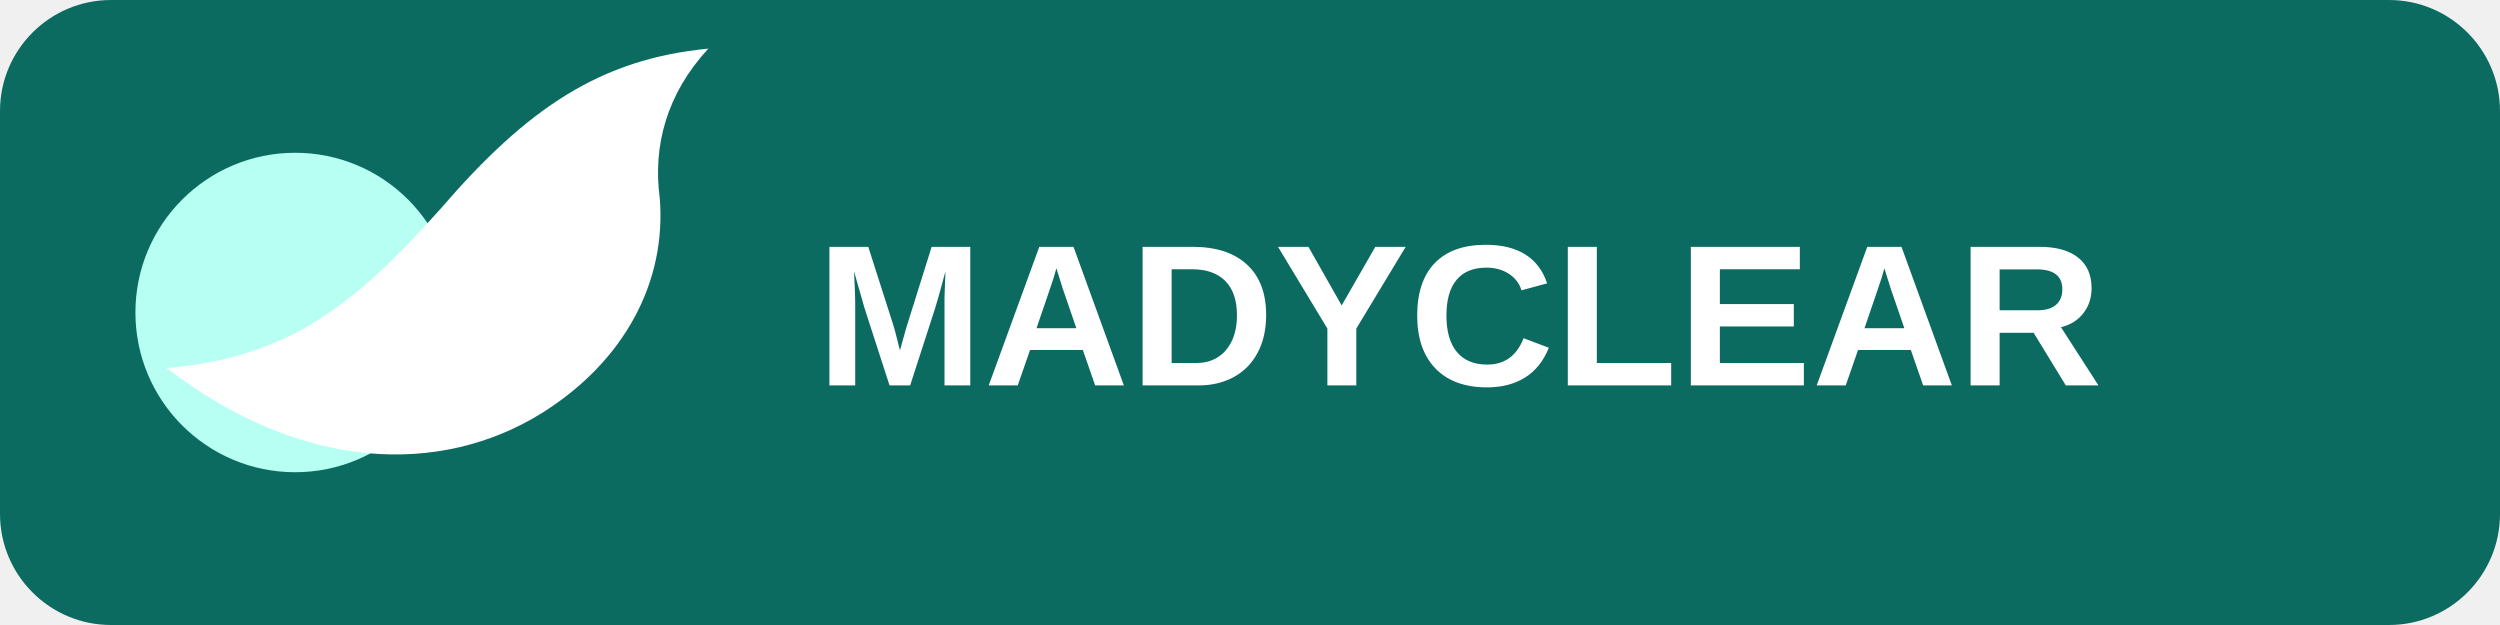
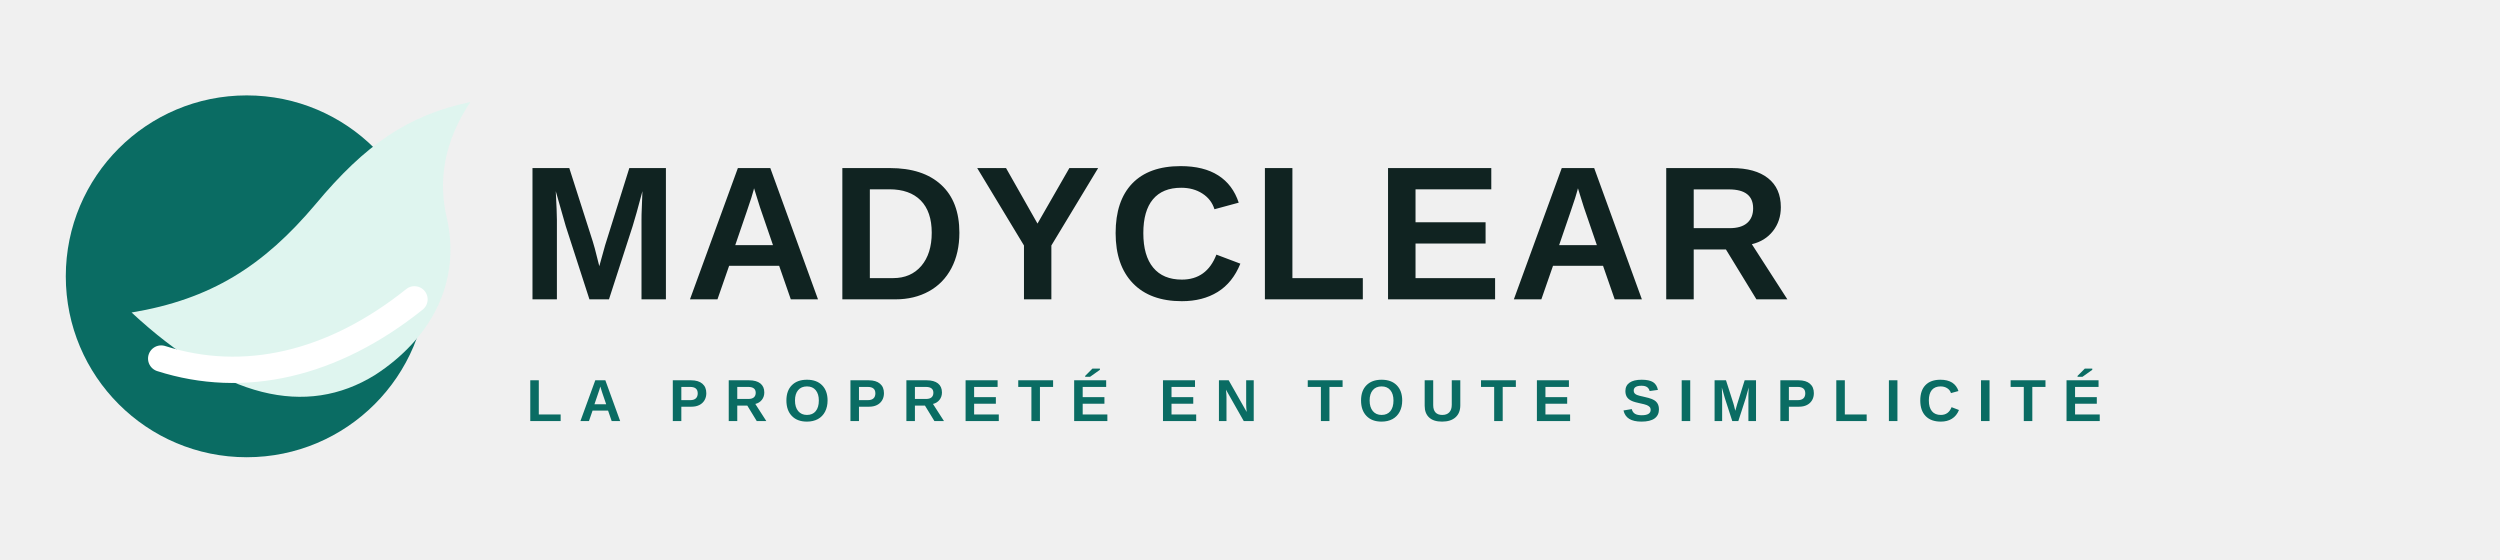
- <svg xmlns="http://www.w3.org/2000/svg" viewBox="0 0 720 180">
-   <rect width="720" height="180" rx="32" fill="#0b6b61" />
-   <circle cx="85" cy="90" r="46" fill="#b8fff3" />
-   <path d="M48 106c35-3 54-18 79-46 25-29 46-43 77-46-12 13-16 28-14 43 2 24-10 47-34 62-29 18-69 17-108-13Z" fill="#fff" />
-   <text x="235" y="111" font-family="Arial,sans-serif" font-size="58" font-weight="700" fill="#fff">MADYCLEAR</text>
+ <svg xmlns="http://www.w3.org/2000/svg" viewBox="0 0 760 170">
+   <circle cx="75" cy="84" r="55" fill="#0a6c63" />
+   <path d="M40 95c24-4 40-14 56-33 15-18 28-27 47-31-8 12-10 24-7 36 4 19-5 36-22 47-21 13-46 7-74-19Z" fill="#dff5ef" />
+   <path d="M49 109c25 8 52 2 77-18" stroke="#fff" stroke-width="8" stroke-linecap="round" fill="none" />
+   <text x="158" y="91" font-family="Arial,Helvetica,sans-serif" font-size="58" font-weight="800" letter-spacing="2" fill="#102321">MADYCLEAR</text>
+   <text x="160" y="128" font-family="Arial,Helvetica,sans-serif" font-size="18" font-weight="700" letter-spacing="5" fill="#0a6c63">LA PROPRETÉ EN TOUTE SIMPLICITÉ</text>
</svg>
